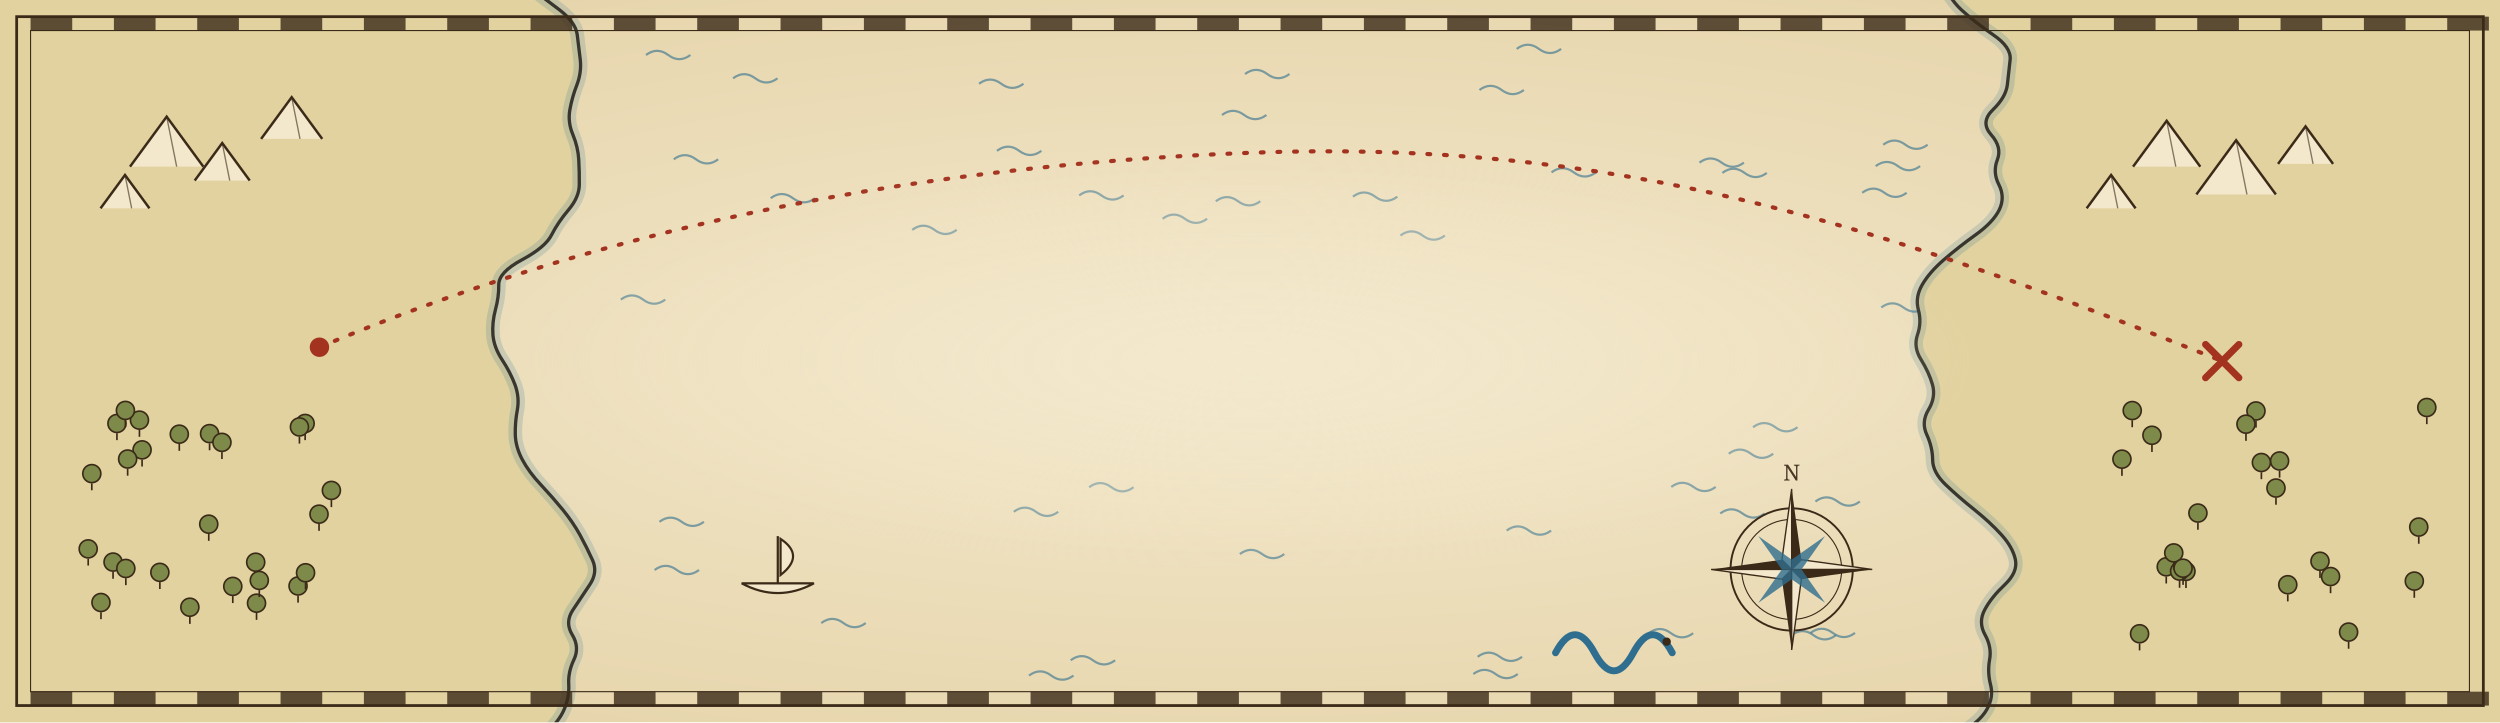
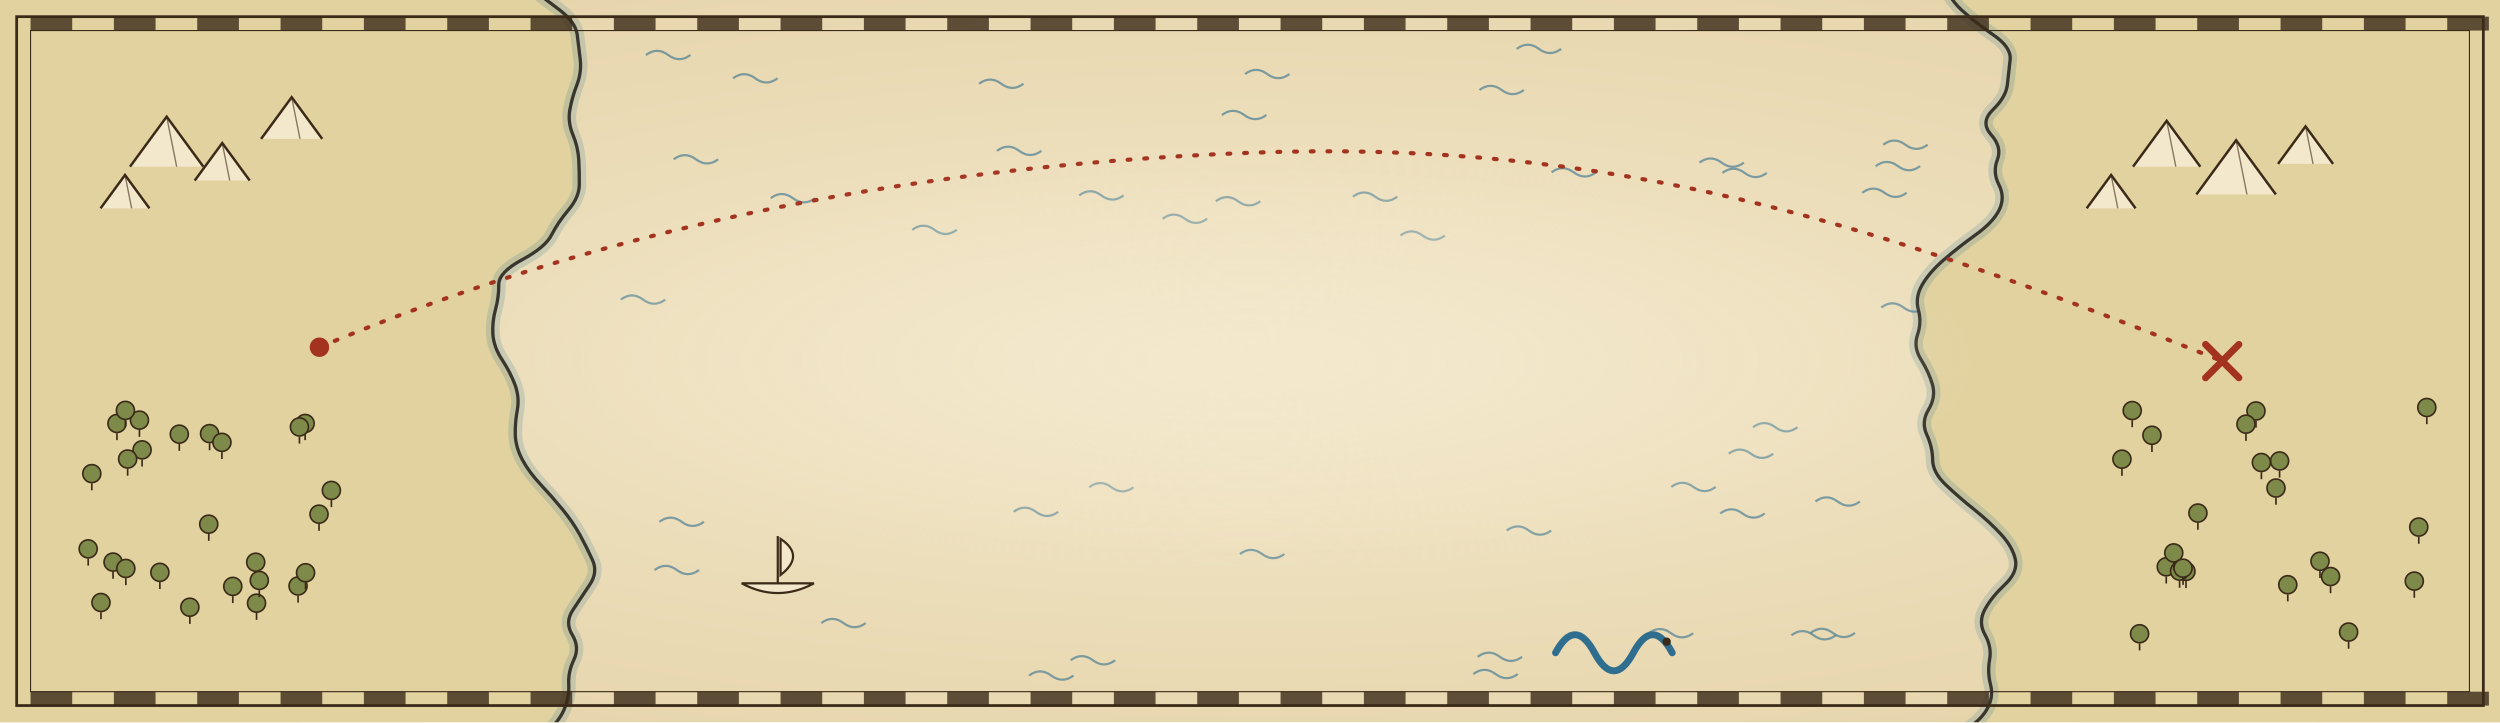
<svg xmlns="http://www.w3.org/2000/svg" viewBox="0 0 1800 520" preserveAspectRatio="xMidYMid slice">
  <defs>
    <radialGradient id="papel" cx="50%" cy="50%" r="75%">
      <stop offset="0" stop-color="#f3e8cc" />
      <stop offset=".75" stop-color="#e7d6ad" />
      <stop offset="1" stop-color="#cdb581" />
    </radialGradient>
  </defs>
  <rect width="1800" height="520" fill="url(#papel)" />
  <path d="M 527.8 56.4 q 8 -6 16 0 t 16 0" fill="none" stroke="#2f6e8e" stroke-width="1.6" opacity=".6" />
  <path d="M 1117.1 124.1 q 8 -6 16 0 t 16 0" fill="none" stroke="#2f6e8e" stroke-width="1.6" opacity=".6" />
  <path d="M 1187.1 455.9 q 8 -6 16 0 t 16 0" fill="none" stroke="#2f6e8e" stroke-width="1.6" opacity=".6" />
  <path d="M 474.8 375.7 q 8 -6 16 0 t 16 0" fill="none" stroke="#2f6e8e" stroke-width="1.6" opacity=".6" />
  <path d="M 1238.6 369.7 q 8 -6 16 0 t 16 0" fill="none" stroke="#2f6e8e" stroke-width="1.6" opacity=".6" />
  <path d="M 1065.2 64.8 q 8 -6 16 0 t 16 0" fill="none" stroke="#2f6e8e" stroke-width="1.6" opacity=".6" />
  <path d="M 717.8 108.6 q 8 -6 16 0 t 16 0" fill="none" stroke="#2f6e8e" stroke-width="1.6" opacity=".6" />
  <path d="M 554.9 142.7 q 8 -6 16 0 t 16 0" fill="none" stroke="#2f6e8e" stroke-width="1.6" opacity=".6" />
  <path d="M 1063.9 472.9 q 8 -6 16 0 t 16 0" fill="none" stroke="#2f6e8e" stroke-width="1.6" opacity=".6" />
  <path d="M 1355.9 104.2 q 8 -6 16 0 t 16 0" fill="none" stroke="#2f6e8e" stroke-width="1.6" opacity=".6" />
  <path d="M 875.4 144.9 q 8 -6 16 0 t 16 0" fill="none" stroke="#2f6e8e" stroke-width="1.6" opacity=".6" />
  <path d="M 896.4 53.3 q 8 -6 16 0 t 16 0" fill="none" stroke="#2f6e8e" stroke-width="1.6" opacity=".6" />
  <path d="M 1303.6 455.7 q 8 -6 16 0 t 16 0" fill="none" stroke="#2f6e8e" stroke-width="1.6" opacity=".6" />
  <path d="M 591.3 448.6 q 8 -6 16 0 t 16 0" fill="none" stroke="#2f6e8e" stroke-width="1.6" opacity=".6" />
  <path d="M 770.9 475.4 q 8 -6 16 0 t 16 0" fill="none" stroke="#2f6e8e" stroke-width="1.6" opacity=".6" />
  <path d="M 471.3 410.4 q 8 -6 16 0 t 16 0" fill="none" stroke="#2f6e8e" stroke-width="1.6" opacity=".6" />
  <path d="M 1084.8 382 q 8 -6 16 0 t 16 0" fill="none" stroke="#2f6e8e" stroke-width="1.6" opacity=".6" />
  <path d="M 1307.1 361.1 q 8 -6 16 0 t 16 0" fill="none" stroke="#2f6e8e" stroke-width="1.6" opacity=".6" />
  <path d="M 974.1 141.6 q 8 -6 16 0 t 16 0" fill="none" stroke="#2f6e8e" stroke-width="1.6" opacity=".6" />
  <path d="M 729.9 368.5 q 8 -6 16 0 t 16 0" fill="none" stroke="#2f6e8e" stroke-width="1.6" opacity=".6" />
  <path d="M 704.9 60.3 q 8 -6 16 0 t 16 0" fill="none" stroke="#2f6e8e" stroke-width="1.6" opacity=".6" />
  <path d="M 784.2 350.8 q 8 -6 16 0 t 16 0" fill="none" stroke="#2f6e8e" stroke-width="1.6" opacity=".6" />
  <path d="M 1289.8 457.4 q 8 -6 16 0 t 16 0" fill="none" stroke="#2f6e8e" stroke-width="1.6" opacity=".6" />
  <path d="M 1340.8 138.8 q 8 -6 16 0 t 16 0" fill="none" stroke="#2f6e8e" stroke-width="1.6" opacity=".6" />
  <path d="M 1350.5 119.6 q 8 -6 16 0 t 16 0" fill="none" stroke="#2f6e8e" stroke-width="1.6" opacity=".6" />
  <path d="M 447 215.7 q 8 -6 16 0 t 16 0" fill="none" stroke="#2f6e8e" stroke-width="1.6" opacity=".6" />
  <path d="M 1354.5 221.4 q 8 -6 16 0 t 16 0" fill="none" stroke="#2f6e8e" stroke-width="1.6" opacity=".6" />
  <path d="M 485.1 114.7 q 8 -6 16 0 t 16 0" fill="none" stroke="#2f6e8e" stroke-width="1.6" opacity=".6" />
  <path d="M 1240.1 124.5 q 8 -6 16 0 t 16 0" fill="none" stroke="#2f6e8e" stroke-width="1.6" opacity=".6" />
  <path d="M 1262.2 307.6 q 8 -6 16 0 t 16 0" fill="none" stroke="#2f6e8e" stroke-width="1.6" opacity=".6" />
  <path d="M 1092 35.2 q 8 -6 16 0 t 16 0" fill="none" stroke="#2f6e8e" stroke-width="1.6" opacity=".6" />
  <path d="M 777 140.7 q 8 -6 16 0 t 16 0" fill="none" stroke="#2f6e8e" stroke-width="1.6" opacity=".6" />
  <path d="M 1060.8 485.3 q 8 -6 16 0 t 16 0" fill="none" stroke="#2f6e8e" stroke-width="1.6" opacity=".6" />
  <path d="M 837.1 157.5 q 8 -6 16 0 t 16 0" fill="none" stroke="#2f6e8e" stroke-width="1.6" opacity=".6" />
  <path d="M 892.7 398.9 q 8 -6 16 0 t 16 0" fill="none" stroke="#2f6e8e" stroke-width="1.6" opacity=".6" />
  <path d="M 1223.6 117.1 q 8 -6 16 0 t 16 0" fill="none" stroke="#2f6e8e" stroke-width="1.6" opacity=".6" />
  <path d="M 1244.7 326.7 q 8 -6 16 0 t 16 0" fill="none" stroke="#2f6e8e" stroke-width="1.6" opacity=".6" />
  <path d="M 740.9 486.4 q 8 -6 16 0 t 16 0" fill="none" stroke="#2f6e8e" stroke-width="1.6" opacity=".6" />
  <path d="M 879.8 82.8 q 8 -6 16 0 t 16 0" fill="none" stroke="#2f6e8e" stroke-width="1.6" opacity=".6" />
  <path d="M 465.1 39.6 q 8 -6 16 0 t 16 0" fill="none" stroke="#2f6e8e" stroke-width="1.6" opacity=".6" />
  <path d="M 1203.3 350.6 q 8 -6 16 0 t 16 0" fill="none" stroke="#2f6e8e" stroke-width="1.6" opacity=".6" />
  <path d="M 656.8 165.5 q 8 -6 16 0 t 16 0" fill="none" stroke="#2f6e8e" stroke-width="1.6" opacity=".6" />
  <path d="M 1008.3 169.6 q 8 -6 16 0 t 16 0" fill="none" stroke="#2f6e8e" stroke-width="1.6" opacity=".6" />
  <path d="M -20 -20 L 366.4 -20 Q 391 -2 402.7 7 Q 414.4 16 415.6 25 Q 416.8 34 417.8 43 Q 418.8 52 415.4 61 Q 411.9 70 410.3 79 Q 408.7 88 412.5 97 Q 416.2 106 416.7 115 Q 417.2 124 417.1 133 Q 417 142 409.4 151 Q 401.8 160 397.2 169 Q 392.7 178 375.9 187 Q 359.1 196 359.1 205 Q 359.2 214 356.7 223 Q 354.3 232 354.9 241 Q 355.6 250 361.5 259 Q 367.4 268 370.8 277 Q 374.1 286 372.5 295 Q 370.8 304 371 313 Q 371.3 322 376.1 331 Q 380.9 340 389.4 349 Q 397.8 358 405.2 367 Q 412.5 376 417.5 385 Q 422.4 394 426.5 403 Q 430.7 412 424.6 421 Q 418.6 430 412.6 439 Q 406.5 448 412 457 Q 417.5 466 413.2 475 Q 408.9 484 409.5 493 Q 410 502 406.1 511 Q 402.2 520 391.8 529 L -20 540 Z" fill="#e2d2a0" stroke="#3b2a18" stroke-width="2.4" />
  <path d="M -20 -20 L 366.4 -20 Q 391 -2 402.7 7 Q 414.4 16 415.6 25 Q 416.8 34 417.8 43 Q 418.8 52 415.4 61 Q 411.9 70 410.3 79 Q 408.7 88 412.5 97 Q 416.2 106 416.7 115 Q 417.2 124 417.1 133 Q 417 142 409.4 151 Q 401.8 160 397.2 169 Q 392.7 178 375.9 187 Q 359.1 196 359.1 205 Q 359.2 214 356.7 223 Q 354.3 232 354.9 241 Q 355.6 250 361.5 259 Q 367.4 268 370.8 277 Q 374.1 286 372.5 295 Q 370.8 304 371 313 Q 371.3 322 376.1 331 Q 380.9 340 389.4 349 Q 397.8 358 405.2 367 Q 412.5 376 417.5 385 Q 422.4 394 426.5 403 Q 430.7 412 424.6 421 Q 418.6 430 412.6 439 Q 406.5 448 412 457 Q 417.5 466 413.2 475 Q 408.9 484 409.5 493 Q 410 502 406.1 511 Q 402.2 520 391.8 529 L -20 540 Z" fill="none" stroke="#2f6e8e" stroke-width="10" opacity=".18" />
  <path d="M 1820 -20 L 1395.3 -20 Q 1402.4 -2 1412.1 7 Q 1421.9 16 1435 25 Q 1448.2 34 1447.3 43 Q 1446.3 52 1445.3 61 Q 1444.2 70 1434.9 79 Q 1425.6 88 1433.6 97 Q 1441.6 106 1438.1 115 Q 1434.6 124 1439.2 133 Q 1443.8 142 1439.5 151 Q 1435.1 160 1422.5 169 Q 1410 178 1399.6 187 Q 1389.2 196 1384 205 Q 1378.8 214 1381.2 223 Q 1383.7 232 1380.6 241 Q 1377.5 250 1383.2 259 Q 1388.8 268 1391.4 277 Q 1393.9 286 1388.5 295 Q 1383.1 304 1387.3 313 Q 1391.4 322 1391.5 331 Q 1391.5 340 1400.9 349 Q 1410.3 358 1421.6 367 Q 1432.8 376 1441 385 Q 1449.2 394 1451.1 403 Q 1452.9 412 1443.4 421 Q 1433.8 430 1429 439 Q 1424.2 448 1429.2 457 Q 1434.2 466 1432.5 475 Q 1430.9 484 1433.2 493 Q 1435.6 502 1430.4 511 Q 1425.3 520 1409.7 529 L 1820 540 Z" fill="#e2d2a0" stroke="#3b2a18" stroke-width="2.4" />
  <path d="M 1820 -20 L 1395.3 -20 Q 1402.4 -2 1412.1 7 Q 1421.9 16 1435 25 Q 1448.2 34 1447.3 43 Q 1446.3 52 1445.3 61 Q 1444.2 70 1434.9 79 Q 1425.6 88 1433.6 97 Q 1441.6 106 1438.1 115 Q 1434.6 124 1439.2 133 Q 1443.8 142 1439.5 151 Q 1435.1 160 1422.5 169 Q 1410 178 1399.6 187 Q 1389.2 196 1384 205 Q 1378.8 214 1381.2 223 Q 1383.7 232 1380.6 241 Q 1377.5 250 1383.2 259 Q 1388.8 268 1391.4 277 Q 1393.9 286 1388.5 295 Q 1383.1 304 1387.3 313 Q 1391.4 322 1391.5 331 Q 1391.5 340 1400.9 349 Q 1410.3 358 1421.6 367 Q 1432.8 376 1441 385 Q 1449.2 394 1451.1 403 Q 1452.9 412 1443.4 421 Q 1433.8 430 1429 439 Q 1424.2 448 1429.2 457 Q 1434.2 466 1432.5 475 Q 1430.9 484 1433.2 493 Q 1435.6 502 1430.4 511 Q 1425.3 520 1409.7 529 L 1820 540 Z" fill="none" stroke="#2f6e8e" stroke-width="10" opacity=".18" />
  <path d="M 93.6 120 L 120 84 L 146.4 120" fill="#f3e8cc" stroke="#3b2a18" stroke-width="1.8" />
  <path d="M 120 84 L 127.2 120" stroke="#3b2a18" stroke-width="1" opacity=".6" />
  <path d="M 140.2 130 L 160 103 L 179.8 130" fill="#f3e8cc" stroke="#3b2a18" stroke-width="1.8" />
  <path d="M 160 103 L 165.4 130" stroke="#3b2a18" stroke-width="1" opacity=".6" />
  <path d="M 72.4 150 L 90 126 L 107.6 150" fill="#f3e8cc" stroke="#3b2a18" stroke-width="1.8" />
  <path d="M 90 126 L 94.8 150" stroke="#3b2a18" stroke-width="1" opacity=".6" />
  <path d="M 188 100 L 210 70 L 232 100" fill="#f3e8cc" stroke="#3b2a18" stroke-width="1.8" />
  <path d="M 210 70 L 216 100" stroke="#3b2a18" stroke-width="1" opacity=".6" />
  <path d="M 1535.8 120 L 1560 87 L 1584.2 120" fill="#f3e8cc" stroke="#3b2a18" stroke-width="1.8" />
  <path d="M 1560 87 L 1566.6 120" stroke="#3b2a18" stroke-width="1" opacity=".6" />
  <path d="M 1581.4 140 L 1610 101 L 1638.6 140" fill="#f3e8cc" stroke="#3b2a18" stroke-width="1.8" />
  <path d="M 1610 101 L 1617.8 140" stroke="#3b2a18" stroke-width="1" opacity=".6" />
  <path d="M 1640.2 118 L 1660 91 L 1679.8 118" fill="#f3e8cc" stroke="#3b2a18" stroke-width="1.8" />
  <path d="M 1660 91 L 1665.4 118" stroke="#3b2a18" stroke-width="1" opacity=".6" />
  <path d="M 1502.4 150 L 1520 126 L 1537.6 150" fill="#f3e8cc" stroke="#3b2a18" stroke-width="1.8" />
  <path d="M 1520 126 L 1524.8 150" stroke="#3b2a18" stroke-width="1" opacity=".6" />
  <circle cx="100.4" cy="302.5" r="6.5" fill="#7d8a4a" stroke="#3b2a18" stroke-width="1.2" />
  <line x1="100.4" y1="309.5" x2="100.4" y2="314.5" stroke="#3b2a18" stroke-width="1.2" />
  <circle cx="84.2" cy="304.9" r="6.5" fill="#7d8a4a" stroke="#3b2a18" stroke-width="1.2" />
  <line x1="84.2" y1="311.9" x2="84.2" y2="316.9" stroke="#3b2a18" stroke-width="1.2" />
  <circle cx="150.9" cy="312.2" r="6.5" fill="#7d8a4a" stroke="#3b2a18" stroke-width="1.2" />
  <line x1="150.9" y1="319.2" x2="150.9" y2="324.2" stroke="#3b2a18" stroke-width="1.2" />
  <circle cx="90.3" cy="295.5" r="6.5" fill="#7d8a4a" stroke="#3b2a18" stroke-width="1.2" />
  <line x1="90.3" y1="302.5" x2="90.3" y2="307.5" stroke="#3b2a18" stroke-width="1.2" />
  <circle cx="159.8" cy="318.5" r="6.5" fill="#7d8a4a" stroke="#3b2a18" stroke-width="1.2" />
  <line x1="159.8" y1="325.5" x2="159.8" y2="330.5" stroke="#3b2a18" stroke-width="1.2" />
  <circle cx="66.1" cy="341" r="6.5" fill="#7d8a4a" stroke="#3b2a18" stroke-width="1.2" />
  <line x1="66.1" y1="348" x2="66.1" y2="353" stroke="#3b2a18" stroke-width="1.2" />
  <circle cx="214.6" cy="421.9" r="6.5" fill="#7d8a4a" stroke="#3b2a18" stroke-width="1.2" />
  <line x1="214.6" y1="428.9" x2="214.6" y2="433.9" stroke="#3b2a18" stroke-width="1.2" />
  <circle cx="136.7" cy="437.2" r="6.5" fill="#7d8a4a" stroke="#3b2a18" stroke-width="1.2" />
  <line x1="136.7" y1="444.2" x2="136.7" y2="449.2" stroke="#3b2a18" stroke-width="1.2" />
  <circle cx="219.7" cy="304.9" r="6.5" fill="#7d8a4a" stroke="#3b2a18" stroke-width="1.2" />
  <line x1="219.7" y1="311.9" x2="219.7" y2="316.9" stroke="#3b2a18" stroke-width="1.2" />
  <circle cx="129.1" cy="312.6" r="6.5" fill="#7d8a4a" stroke="#3b2a18" stroke-width="1.2" />
  <line x1="129.1" y1="319.6" x2="129.1" y2="324.6" stroke="#3b2a18" stroke-width="1.2" />
  <circle cx="81.4" cy="404.7" r="6.5" fill="#7d8a4a" stroke="#3b2a18" stroke-width="1.2" />
  <line x1="81.4" y1="411.7" x2="81.4" y2="416.7" stroke="#3b2a18" stroke-width="1.2" />
  <circle cx="220" cy="412.4" r="6.5" fill="#7d8a4a" stroke="#3b2a18" stroke-width="1.2" />
  <line x1="220" y1="419.4" x2="220" y2="424.4" stroke="#3b2a18" stroke-width="1.2" />
  <circle cx="229.7" cy="370.2" r="6.5" fill="#7d8a4a" stroke="#3b2a18" stroke-width="1.2" />
  <line x1="229.7" y1="377.2" x2="229.7" y2="382.2" stroke="#3b2a18" stroke-width="1.2" />
  <circle cx="63.5" cy="395.2" r="6.5" fill="#7d8a4a" stroke="#3b2a18" stroke-width="1.2" />
  <line x1="63.5" y1="402.2" x2="63.5" y2="407.2" stroke="#3b2a18" stroke-width="1.2" />
  <circle cx="215.6" cy="307.4" r="6.5" fill="#7d8a4a" stroke="#3b2a18" stroke-width="1.2" />
  <line x1="215.6" y1="314.4" x2="215.6" y2="319.4" stroke="#3b2a18" stroke-width="1.2" />
  <circle cx="167.6" cy="422.2" r="6.5" fill="#7d8a4a" stroke="#3b2a18" stroke-width="1.2" />
  <line x1="167.6" y1="429.2" x2="167.6" y2="434.2" stroke="#3b2a18" stroke-width="1.2" />
  <circle cx="184.7" cy="434.3" r="6.5" fill="#7d8a4a" stroke="#3b2a18" stroke-width="1.2" />
  <line x1="184.7" y1="441.3" x2="184.7" y2="446.3" stroke="#3b2a18" stroke-width="1.2" />
  <circle cx="102.3" cy="323.9" r="6.5" fill="#7d8a4a" stroke="#3b2a18" stroke-width="1.2" />
  <line x1="102.3" y1="330.9" x2="102.3" y2="335.9" stroke="#3b2a18" stroke-width="1.2" />
  <circle cx="90.6" cy="409.3" r="6.5" fill="#7d8a4a" stroke="#3b2a18" stroke-width="1.2" />
  <line x1="90.6" y1="416.3" x2="90.6" y2="421.3" stroke="#3b2a18" stroke-width="1.2" />
  <circle cx="184.1" cy="404.8" r="6.5" fill="#7d8a4a" stroke="#3b2a18" stroke-width="1.2" />
  <line x1="184.1" y1="411.8" x2="184.1" y2="416.8" stroke="#3b2a18" stroke-width="1.2" />
  <circle cx="72.7" cy="433.8" r="6.5" fill="#7d8a4a" stroke="#3b2a18" stroke-width="1.2" />
  <line x1="72.7" y1="440.8" x2="72.7" y2="445.8" stroke="#3b2a18" stroke-width="1.2" />
  <circle cx="91.9" cy="330.5" r="6.5" fill="#7d8a4a" stroke="#3b2a18" stroke-width="1.2" />
  <line x1="91.9" y1="337.5" x2="91.9" y2="342.5" stroke="#3b2a18" stroke-width="1.2" />
  <circle cx="238.6" cy="353.1" r="6.5" fill="#7d8a4a" stroke="#3b2a18" stroke-width="1.2" />
  <line x1="238.6" y1="360.1" x2="238.6" y2="365.1" stroke="#3b2a18" stroke-width="1.2" />
  <circle cx="186.7" cy="417.9" r="6.5" fill="#7d8a4a" stroke="#3b2a18" stroke-width="1.2" />
  <line x1="186.7" y1="424.9" x2="186.7" y2="429.9" stroke="#3b2a18" stroke-width="1.2" />
  <circle cx="150.3" cy="377.4" r="6.5" fill="#7d8a4a" stroke="#3b2a18" stroke-width="1.2" />
  <line x1="150.3" y1="384.4" x2="150.3" y2="389.4" stroke="#3b2a18" stroke-width="1.2" />
  <circle cx="115.1" cy="412.1" r="6.5" fill="#7d8a4a" stroke="#3b2a18" stroke-width="1.2" />
  <line x1="115.1" y1="419.1" x2="115.1" y2="424.1" stroke="#3b2a18" stroke-width="1.2" />
  <circle cx="1582.5" cy="369.4" r="6.5" fill="#7d8a4a" stroke="#3b2a18" stroke-width="1.2" />
  <line x1="1582.5" y1="376.4" x2="1582.5" y2="381.4" stroke="#3b2a18" stroke-width="1.2" />
  <circle cx="1549.4" cy="313.4" r="6.5" fill="#7d8a4a" stroke="#3b2a18" stroke-width="1.2" />
  <line x1="1549.4" y1="320.4" x2="1549.4" y2="325.4" stroke="#3b2a18" stroke-width="1.2" />
  <circle cx="1738.3" cy="418.4" r="6.5" fill="#7d8a4a" stroke="#3b2a18" stroke-width="1.2" />
  <line x1="1738.3" y1="425.4" x2="1738.3" y2="430.4" stroke="#3b2a18" stroke-width="1.2" />
  <circle cx="1527.8" cy="330.6" r="6.5" fill="#7d8a4a" stroke="#3b2a18" stroke-width="1.2" />
  <line x1="1527.8" y1="337.6" x2="1527.8" y2="342.6" stroke="#3b2a18" stroke-width="1.2" />
  <circle cx="1573.9" cy="411.4" r="6.5" fill="#7d8a4a" stroke="#3b2a18" stroke-width="1.2" />
  <line x1="1573.9" y1="418.4" x2="1573.9" y2="423.4" stroke="#3b2a18" stroke-width="1.2" />
  <circle cx="1747.3" cy="293.4" r="6.5" fill="#7d8a4a" stroke="#3b2a18" stroke-width="1.2" />
  <line x1="1747.3" y1="300.4" x2="1747.3" y2="305.4" stroke="#3b2a18" stroke-width="1.2" />
  <circle cx="1647.2" cy="421" r="6.5" fill="#7d8a4a" stroke="#3b2a18" stroke-width="1.2" />
  <line x1="1647.2" y1="428" x2="1647.2" y2="433" stroke="#3b2a18" stroke-width="1.2" />
  <circle cx="1641.3" cy="331.9" r="6.5" fill="#7d8a4a" stroke="#3b2a18" stroke-width="1.2" />
  <line x1="1641.3" y1="338.9" x2="1641.3" y2="343.9" stroke="#3b2a18" stroke-width="1.2" />
  <circle cx="1691" cy="455.1" r="6.5" fill="#7d8a4a" stroke="#3b2a18" stroke-width="1.2" />
  <line x1="1691" y1="462.1" x2="1691" y2="467.1" stroke="#3b2a18" stroke-width="1.2" />
  <circle cx="1624.3" cy="295.9" r="6.5" fill="#7d8a4a" stroke="#3b2a18" stroke-width="1.2" />
  <line x1="1624.3" y1="302.9" x2="1624.3" y2="307.9" stroke="#3b2a18" stroke-width="1.2" />
  <circle cx="1559.7" cy="408.1" r="6.5" fill="#7d8a4a" stroke="#3b2a18" stroke-width="1.2" />
  <line x1="1559.7" y1="415.1" x2="1559.7" y2="420.1" stroke="#3b2a18" stroke-width="1.2" />
  <circle cx="1741.5" cy="379.5" r="6.5" fill="#7d8a4a" stroke="#3b2a18" stroke-width="1.2" />
  <line x1="1741.5" y1="386.5" x2="1741.5" y2="391.5" stroke="#3b2a18" stroke-width="1.2" />
  <circle cx="1540.5" cy="456.3" r="6.5" fill="#7d8a4a" stroke="#3b2a18" stroke-width="1.2" />
  <line x1="1540.5" y1="463.3" x2="1540.5" y2="468.3" stroke="#3b2a18" stroke-width="1.2" />
  <circle cx="1569.3" cy="411.2" r="6.5" fill="#7d8a4a" stroke="#3b2a18" stroke-width="1.2" />
  <line x1="1569.3" y1="418.2" x2="1569.3" y2="423.2" stroke="#3b2a18" stroke-width="1.2" />
  <circle cx="1617.1" cy="305.4" r="6.5" fill="#7d8a4a" stroke="#3b2a18" stroke-width="1.2" />
  <line x1="1617.1" y1="312.4" x2="1617.1" y2="317.4" stroke="#3b2a18" stroke-width="1.2" />
  <circle cx="1670.4" cy="404.1" r="6.5" fill="#7d8a4a" stroke="#3b2a18" stroke-width="1.2" />
  <line x1="1670.4" y1="411.1" x2="1670.4" y2="416.1" stroke="#3b2a18" stroke-width="1.2" />
  <circle cx="1628.2" cy="333" r="6.5" fill="#7d8a4a" stroke="#3b2a18" stroke-width="1.2" />
  <line x1="1628.2" y1="340" x2="1628.2" y2="345" stroke="#3b2a18" stroke-width="1.2" />
  <circle cx="1678" cy="415.1" r="6.5" fill="#7d8a4a" stroke="#3b2a18" stroke-width="1.2" />
  <line x1="1678" y1="422.1" x2="1678" y2="427.1" stroke="#3b2a18" stroke-width="1.2" />
  <circle cx="1565.1" cy="398.1" r="6.5" fill="#7d8a4a" stroke="#3b2a18" stroke-width="1.2" />
  <line x1="1565.1" y1="405.1" x2="1565.1" y2="410.1" stroke="#3b2a18" stroke-width="1.2" />
  <circle cx="1638.7" cy="351.4" r="6.5" fill="#7d8a4a" stroke="#3b2a18" stroke-width="1.2" />
  <line x1="1638.7" y1="358.4" x2="1638.7" y2="363.4" stroke="#3b2a18" stroke-width="1.2" />
  <circle cx="1535.2" cy="295.6" r="6.5" fill="#7d8a4a" stroke="#3b2a18" stroke-width="1.2" />
  <line x1="1535.2" y1="302.6" x2="1535.2" y2="307.6" stroke="#3b2a18" stroke-width="1.2" />
  <circle cx="1571.8" cy="409.1" r="6.5" fill="#7d8a4a" stroke="#3b2a18" stroke-width="1.2" />
  <line x1="1571.8" y1="416.1" x2="1571.8" y2="421.1" stroke="#3b2a18" stroke-width="1.2" />
  <path d="M 230 250 C 420 170, 640 120, 900 110 S 1350 160, 1600 260" fill="none" stroke="#a3321f" stroke-width="3" stroke-dasharray="2 10" stroke-linecap="round" />
  <circle cx="230" cy="250" r="7" fill="#a3321f" />
  <g stroke="#a3321f" stroke-width="5" stroke-linecap="round">
    <line x1="1588" y1="248" x2="1612" y2="272" />
    <line x1="1612" y1="248" x2="1588" y2="272" />
  </g>
-   <g transform="translate(1290 410)">
-     <circle r="44" fill="none" stroke="#3b2a18" stroke-width="1.4" />
-     <circle r="36" fill="none" stroke="#3b2a18" stroke-width=".8" />
-     <path d="M 0 -58 L 7 -7 L 0 0 Z" transform="rotate(0)" fill="#3b2a18" />
-     <path d="M 0 -58 L -7 -7 L 0 0 Z" transform="rotate(0)" fill="#f3e8cc" stroke="#3b2a18" stroke-width="1" />
-     <path d="M 0 -58 L 7 -7 L 0 0 Z" transform="rotate(90)" fill="#3b2a18" />
-     <path d="M 0 -58 L -7 -7 L 0 0 Z" transform="rotate(90)" fill="#f3e8cc" stroke="#3b2a18" stroke-width="1" />
-     <path d="M 0 -58 L 7 -7 L 0 0 Z" transform="rotate(180)" fill="#3b2a18" />
-     <path d="M 0 -58 L -7 -7 L 0 0 Z" transform="rotate(180)" fill="#f3e8cc" stroke="#3b2a18" stroke-width="1" />
-     <path d="M 0 -58 L 7 -7 L 0 0 Z" transform="rotate(270)" fill="#3b2a18" />
-     <path d="M 0 -58 L -7 -7 L 0 0 Z" transform="rotate(270)" fill="#f3e8cc" stroke="#3b2a18" stroke-width="1" />
-     <path d="M 0 -34 L 5 -5 L 0 0 L -5 -5 Z" transform="rotate(45)" fill="#2f6e8e" opacity=".8" />
-     <path d="M 0 -34 L 5 -5 L 0 0 L -5 -5 Z" transform="rotate(135)" fill="#2f6e8e" opacity=".8" />
-     <path d="M 0 -34 L 5 -5 L 0 0 L -5 -5 Z" transform="rotate(225)" fill="#2f6e8e" opacity=".8" />
-     <path d="M 0 -34 L 5 -5 L 0 0 L -5 -5 Z" transform="rotate(315)" fill="#2f6e8e" opacity=".8" />
-     <text y="-64" font-family="Georgia, serif" font-size="16" text-anchor="middle" fill="#3b2a18">N</text>
-   </g>
  <g transform="translate(560 420)" stroke="#3b2a18" stroke-width="1.6" fill="#f3e8cc">
    <path d="M -26 0 Q 0 14 26 0 Z" />
    <line x1="0" y1="0" x2="0" y2="-34" />
    <path d="M 2 -32 Q 20 -20 2 -6 Z" />
  </g>
  <path d="M 1120 470 q 14 -26 28 0 q 14 26 28 0 q 14 -26 28 0" fill="none" stroke="#2f6e8e" stroke-width="5" stroke-linecap="round" />
  <circle cx="1200" cy="462" r="3" fill="#3b2a18" />
  <rect x="12" y="12" width="1776" height="496" fill="none" stroke="#3b2a18" stroke-width="2" />
  <rect x="22" y="22" width="1756" height="476" fill="none" stroke="#3b2a18" stroke-width=".8" />
  <rect x="22" y="12" width="30" height="10" fill="#3b2a18" opacity=".8" />
  <rect x="22" y="498" width="30" height="10" fill="#3b2a18" opacity=".8" />
  <rect x="82" y="12" width="30" height="10" fill="#3b2a18" opacity=".8" />
  <rect x="82" y="498" width="30" height="10" fill="#3b2a18" opacity=".8" />
  <rect x="142" y="12" width="30" height="10" fill="#3b2a18" opacity=".8" />
  <rect x="142" y="498" width="30" height="10" fill="#3b2a18" opacity=".8" />
  <rect x="202" y="12" width="30" height="10" fill="#3b2a18" opacity=".8" />
  <rect x="202" y="498" width="30" height="10" fill="#3b2a18" opacity=".8" />
  <rect x="262" y="12" width="30" height="10" fill="#3b2a18" opacity=".8" />
  <rect x="262" y="498" width="30" height="10" fill="#3b2a18" opacity=".8" />
  <rect x="322" y="12" width="30" height="10" fill="#3b2a18" opacity=".8" />
  <rect x="322" y="498" width="30" height="10" fill="#3b2a18" opacity=".8" />
  <rect x="382" y="12" width="30" height="10" fill="#3b2a18" opacity=".8" />
  <rect x="382" y="498" width="30" height="10" fill="#3b2a18" opacity=".8" />
  <rect x="442" y="12" width="30" height="10" fill="#3b2a18" opacity=".8" />
  <rect x="442" y="498" width="30" height="10" fill="#3b2a18" opacity=".8" />
  <rect x="502" y="12" width="30" height="10" fill="#3b2a18" opacity=".8" />
  <rect x="502" y="498" width="30" height="10" fill="#3b2a18" opacity=".8" />
  <rect x="562" y="12" width="30" height="10" fill="#3b2a18" opacity=".8" />
  <rect x="562" y="498" width="30" height="10" fill="#3b2a18" opacity=".8" />
  <rect x="622" y="12" width="30" height="10" fill="#3b2a18" opacity=".8" />
  <rect x="622" y="498" width="30" height="10" fill="#3b2a18" opacity=".8" />
  <rect x="682" y="12" width="30" height="10" fill="#3b2a18" opacity=".8" />
  <rect x="682" y="498" width="30" height="10" fill="#3b2a18" opacity=".8" />
  <rect x="742" y="12" width="30" height="10" fill="#3b2a18" opacity=".8" />
  <rect x="742" y="498" width="30" height="10" fill="#3b2a18" opacity=".8" />
  <rect x="802" y="12" width="30" height="10" fill="#3b2a18" opacity=".8" />
  <rect x="802" y="498" width="30" height="10" fill="#3b2a18" opacity=".8" />
  <rect x="862" y="12" width="30" height="10" fill="#3b2a18" opacity=".8" />
  <rect x="862" y="498" width="30" height="10" fill="#3b2a18" opacity=".8" />
  <rect x="922" y="12" width="30" height="10" fill="#3b2a18" opacity=".8" />
  <rect x="922" y="498" width="30" height="10" fill="#3b2a18" opacity=".8" />
  <rect x="982" y="12" width="30" height="10" fill="#3b2a18" opacity=".8" />
  <rect x="982" y="498" width="30" height="10" fill="#3b2a18" opacity=".8" />
  <rect x="1042" y="12" width="30" height="10" fill="#3b2a18" opacity=".8" />
  <rect x="1042" y="498" width="30" height="10" fill="#3b2a18" opacity=".8" />
  <rect x="1102" y="12" width="30" height="10" fill="#3b2a18" opacity=".8" />
  <rect x="1102" y="498" width="30" height="10" fill="#3b2a18" opacity=".8" />
  <rect x="1162" y="12" width="30" height="10" fill="#3b2a18" opacity=".8" />
  <rect x="1162" y="498" width="30" height="10" fill="#3b2a18" opacity=".8" />
  <rect x="1222" y="12" width="30" height="10" fill="#3b2a18" opacity=".8" />
  <rect x="1222" y="498" width="30" height="10" fill="#3b2a18" opacity=".8" />
  <rect x="1282" y="12" width="30" height="10" fill="#3b2a18" opacity=".8" />
  <rect x="1282" y="498" width="30" height="10" fill="#3b2a18" opacity=".8" />
  <rect x="1342" y="12" width="30" height="10" fill="#3b2a18" opacity=".8" />
  <rect x="1342" y="498" width="30" height="10" fill="#3b2a18" opacity=".8" />
  <rect x="1402" y="12" width="30" height="10" fill="#3b2a18" opacity=".8" />
  <rect x="1402" y="498" width="30" height="10" fill="#3b2a18" opacity=".8" />
  <rect x="1462" y="12" width="30" height="10" fill="#3b2a18" opacity=".8" />
  <rect x="1462" y="498" width="30" height="10" fill="#3b2a18" opacity=".8" />
  <rect x="1522" y="12" width="30" height="10" fill="#3b2a18" opacity=".8" />
  <rect x="1522" y="498" width="30" height="10" fill="#3b2a18" opacity=".8" />
  <rect x="1582" y="12" width="30" height="10" fill="#3b2a18" opacity=".8" />
  <rect x="1582" y="498" width="30" height="10" fill="#3b2a18" opacity=".8" />
  <rect x="1642" y="12" width="30" height="10" fill="#3b2a18" opacity=".8" />
  <rect x="1642" y="498" width="30" height="10" fill="#3b2a18" opacity=".8" />
  <rect x="1702" y="12" width="30" height="10" fill="#3b2a18" opacity=".8" />
  <rect x="1702" y="498" width="30" height="10" fill="#3b2a18" opacity=".8" />
  <rect x="1762" y="12" width="30" height="10" fill="#3b2a18" opacity=".8" />
  <rect x="1762" y="498" width="30" height="10" fill="#3b2a18" opacity=".8" />
  <defs>
    <radialGradient id="veu">
      <stop offset="0" stop-color="#f3e8cc" stop-opacity=".85" />
      <stop offset="1" stop-color="#f3e8cc" stop-opacity="0" />
    </radialGradient>
  </defs>
  <ellipse cx="900" cy="260" rx="520" ry="150" fill="url(#veu)" />
</svg>
